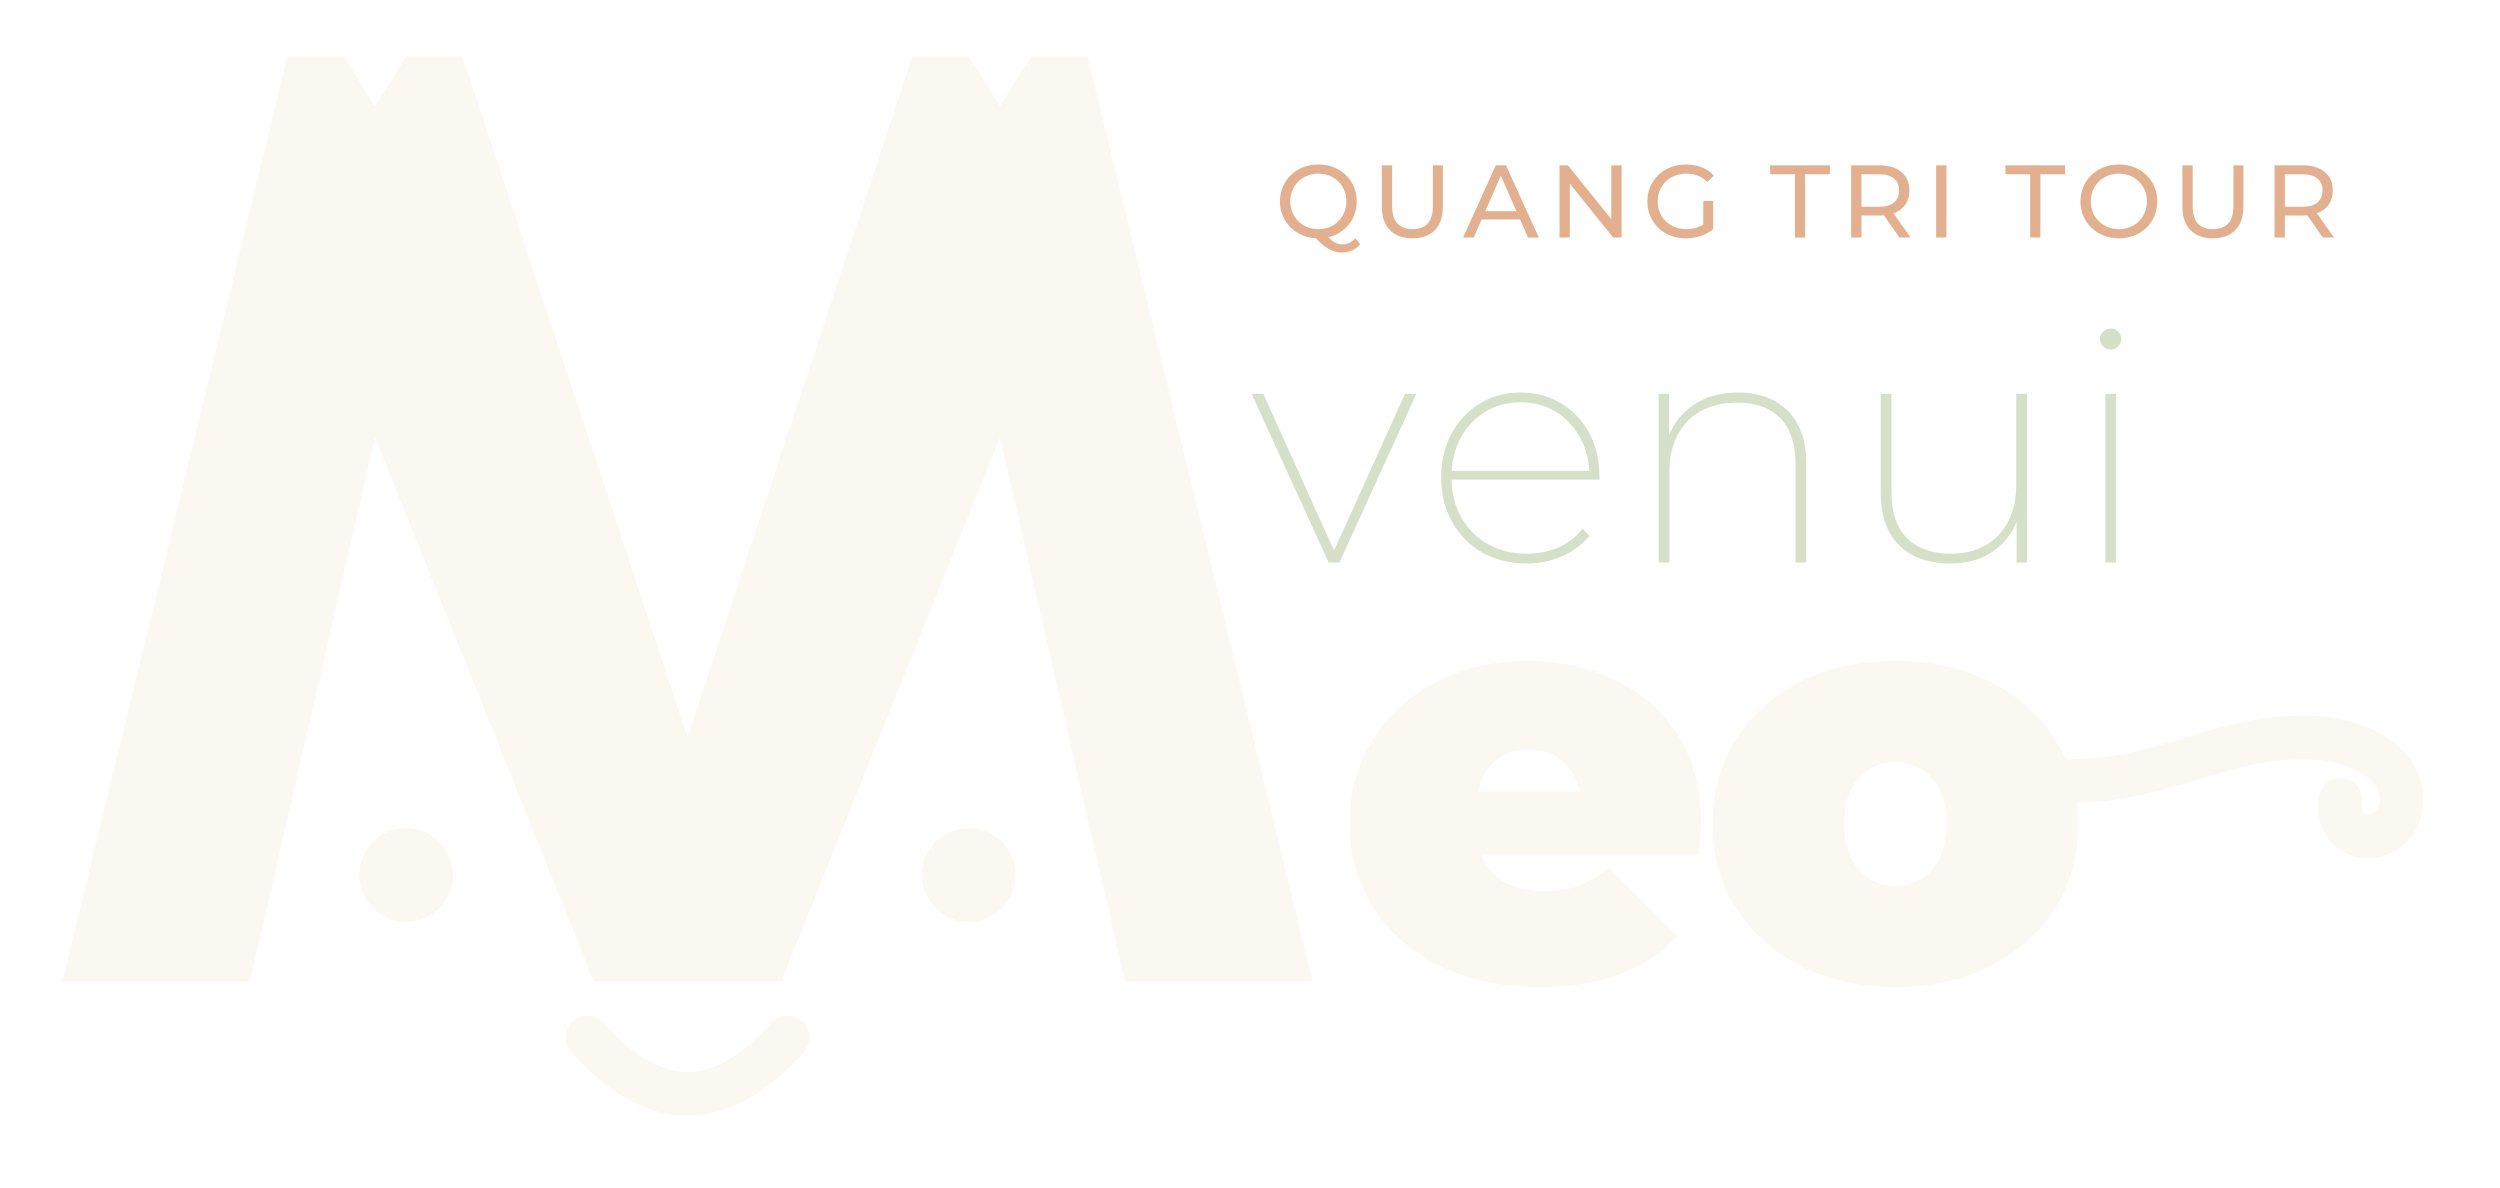
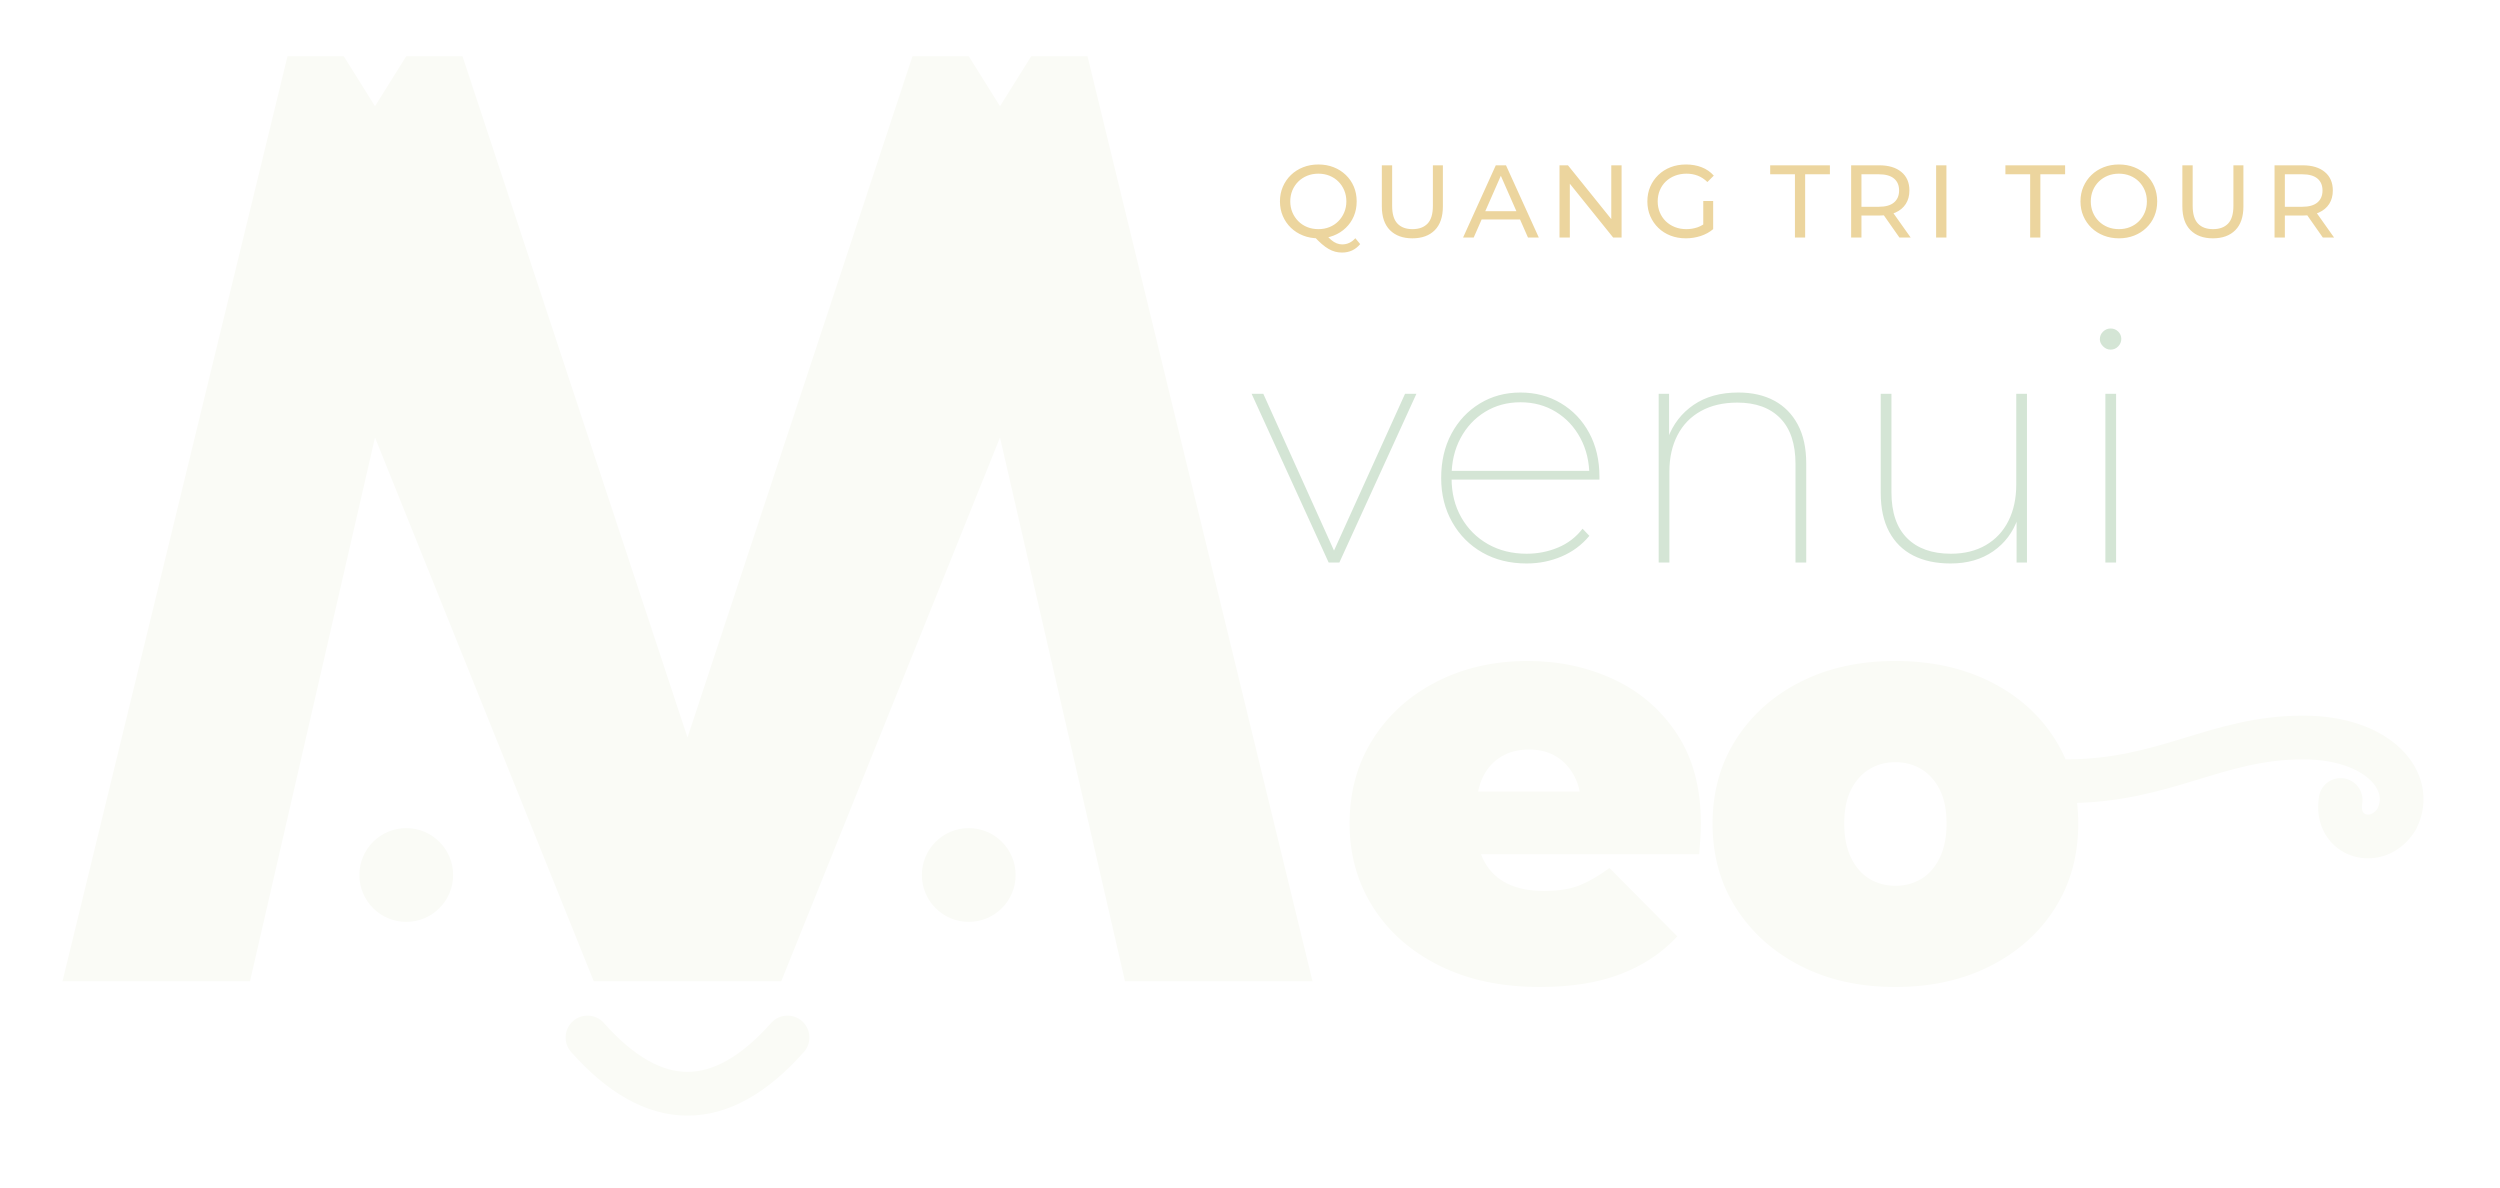
<svg xmlns="http://www.w3.org/2000/svg" viewBox="36 6 400 190" role="img" aria-label="Mèo về núi - Quang Tri Tour">
-   <g fill="#fbf8f1" stroke="#fbf8f1">
+   <g fill="#fafbf6" stroke="#fafbf6">
    <path d="M46 163 L82 15 L91 15 L96 23 L101 15 L110 15 L146 124 L182 15 L191 15 L196 23 L201 15 L210 15 L246 163 L216 163 L196 76 L161 163 L131 163 L96 76 L76 163 Z" stroke="none" />
    <g stroke="none">
      <circle cx="101" cy="146" r="7.5" />
      <circle cx="191" cy="146" r="7.5" />
    </g>
    <path d="M130 172 Q146 190 162 172" fill="none" stroke-width="7" stroke-linecap="round" />
    <path d="M282.384 163.92Q273.184 163.92 266.33 160.516Q259.476 157.112 255.704 151.178Q251.932 145.244 251.932 137.792Q251.932 130.156 255.658 124.268Q259.384 118.38 265.87 115.068Q272.356 111.756 280.452 111.756Q287.904 111.756 294.206 114.7Q300.508 117.644 304.326 123.44Q308.144 129.236 308.144 137.792Q308.144 138.896 308.052 140.23Q307.96 141.564 307.868 142.668H269.136V132.64H296.828L289.008 135.308Q289.008 132.364 287.95 130.294Q286.892 128.224 285.052 127.074Q283.212 125.924 280.636 125.924Q278.06 125.924 276.174 127.074Q274.288 128.224 273.276 130.294Q272.264 132.364 272.264 135.308V138.436Q272.264 141.656 273.552 143.956Q274.84 146.256 277.232 147.406Q279.624 148.556 283.028 148.556Q286.524 148.556 288.778 147.636Q291.032 146.716 293.516 144.876L304.372 155.824Q300.692 159.78 295.31 161.85Q289.928 163.92 282.384 163.92Z M339.264 163.92Q330.708 163.92 324.13 160.562Q317.552 157.204 313.78 151.316Q310.008 145.428 310.008 137.792Q310.008 130.156 313.78 124.268Q317.552 118.38 324.13 115.068Q330.708 111.756 339.264 111.756Q347.82 111.756 354.444 115.068Q361.068 118.38 364.794 124.268Q368.52 130.156 368.52 137.792Q368.52 145.428 364.794 151.316Q361.068 157.204 354.444 160.562Q347.82 163.92 339.264 163.92ZM339.264 147.728Q341.564 147.728 343.404 146.624Q345.244 145.52 346.348 143.266Q347.452 141.012 347.452 137.792Q347.452 134.48 346.348 132.318Q345.244 130.156 343.404 129.052Q341.564 127.948 339.264 127.948Q336.964 127.948 335.124 129.052Q333.284 130.156 332.18 132.318Q331.076 134.48 331.076 137.792Q331.076 141.012 332.18 143.266Q333.284 145.52 335.124 146.624Q336.964 147.728 339.264 147.728Z" stroke="none" />
    <path d="M366.5 131 C382.5 131 390.5 124 404.5 124 C416.5 124 422.5 131 419.5 137 C416.5 142 409.5 140 410.5 134" fill="none" stroke-width="7" stroke-linecap="round" stroke-linejoin="round" />
  </g>
-   <path d="M248.584 96.0 236.26 69.012H238.132L249.832 94.96H249.052L260.804 69.012H262.624L250.3 96.0Z M280.264 96.156Q276.26 96.156 273.192 94.414Q270.124 92.672 268.356 89.552Q266.588 86.432 266.588 82.48Q266.588 78.476 268.226 75.408Q269.864 72.34 272.75 70.572Q275.636 68.804 279.276 68.804Q282.864 68.804 285.75 70.52Q288.636 72.236 290.274 75.278Q291.912 78.32 291.912 82.272Q291.912 82.376 291.912 82.506Q291.912 82.636 291.912 82.74H267.732V81.336H290.976L290.3 82.168Q290.3 78.788 288.87 76.11Q287.44 73.432 284.944 71.898Q282.448 70.364 279.276 70.364Q276.104 70.364 273.608 71.898Q271.112 73.432 269.682 76.11Q268.252 78.788 268.252 82.22V82.532Q268.252 86.068 269.812 88.798Q271.372 91.528 274.076 93.062Q276.78 94.596 280.264 94.596Q282.916 94.596 285.282 93.608Q287.648 92.62 289.208 90.592L290.3 91.736Q288.48 93.92 285.854 95.038Q283.228 96.156 280.264 96.156Z M301.388 96.0V69.012H303.052V76.604L302.844 76.136Q304.092 72.756 306.978 70.78Q309.864 68.804 314.128 68.804Q317.456 68.804 319.874 70.104Q322.292 71.404 323.644 73.926Q324.996 76.448 324.996 80.14V96.0H323.28V80.244Q323.28 75.408 320.836 72.912Q318.392 70.416 313.972 70.416Q310.592 70.416 308.148 71.768Q305.704 73.12 304.404 75.616Q303.104 78.112 303.104 81.44V96.0Z M348.096 96.156Q344.612 96.156 342.116 94.882Q339.62 93.608 338.268 91.086Q336.916 88.564 336.916 84.872V69.012H338.632V84.768Q338.632 89.604 341.128 92.1Q343.624 94.596 348.148 94.596Q351.372 94.596 353.738 93.218Q356.104 91.84 357.352 89.344Q358.6 86.848 358.6 83.572V69.012H360.316V96.0H358.652V88.46L358.86 88.928Q357.716 92.256 354.908 94.206Q352.1 96.156 348.096 96.156Z M372.86 96.0V69.012H374.576V96.0ZM373.692 61.94Q373.016 61.94 372.496 61.42Q371.976 60.9 371.976 60.276Q371.976 59.548 372.496 59.054Q373.016 58.56 373.692 58.56Q374.42 58.56 374.914 59.054Q375.408 59.548 375.408 60.224Q375.408 60.9 374.914 61.42Q374.42 61.94 373.692 61.94Z" fill="#d6dfc8" />
-   <path d="M246.947 44.132Q245.626 44.132 244.496 43.686Q243.366 43.241 242.541 42.441Q241.716 41.641 241.254 40.568Q240.792 39.495 240.792 38.225Q240.792 36.954 241.254 35.882Q241.716 34.809 242.541 34.009Q243.366 33.209 244.488 32.764Q245.61 32.318 246.947 32.318Q248.267 32.318 249.38 32.755Q250.494 33.192 251.327 33.993Q252.161 34.793 252.614 35.865Q253.068 36.938 253.068 38.225Q253.068 39.512 252.614 40.584Q252.161 41.657 251.327 42.457Q250.494 43.258 249.38 43.695Q248.267 44.132 246.947 44.132ZM250.725 46.409Q250.148 46.409 249.62 46.269Q249.091 46.129 248.564 45.823Q248.036 45.518 247.475 45.031Q246.913 44.544 246.254 43.835L248.019 43.373Q248.514 43.983 248.968 44.371Q249.422 44.759 249.867 44.932Q250.312 45.105 250.742 45.105Q251.979 45.105 252.853 44.115L253.629 45.056Q252.507 46.409 250.725 46.409ZM246.947 42.663Q247.904 42.663 248.72 42.334Q249.537 42.004 250.139 41.393Q250.742 40.782 251.08 39.974Q251.418 39.166 251.418 38.225Q251.418 37.268 251.08 36.459Q250.742 35.651 250.139 35.049Q249.537 34.447 248.72 34.117Q247.904 33.787 246.947 33.787Q245.973 33.787 245.156 34.117Q244.339 34.447 243.729 35.049Q243.119 35.651 242.78 36.459Q242.442 37.268 242.442 38.225Q242.442 39.166 242.78 39.974Q243.119 40.782 243.729 41.393Q244.339 42.004 245.156 42.334Q245.973 42.663 246.947 42.663Z M261.978 44.132Q259.701 44.132 258.397 42.828Q257.094 41.525 257.094 39.017V32.45H258.743V38.951Q258.743 40.882 259.593 41.773Q260.443 42.663 261.994 42.663Q263.562 42.663 264.411 41.773Q265.261 40.882 265.261 38.951V32.45H266.862V39.017Q266.862 41.525 265.566 42.828Q264.271 44.132 261.978 44.132Z M270.095 44.0 275.326 32.45H276.959L282.206 44.0H280.474L275.804 33.374H276.464L271.795 44.0ZM272.323 41.112 272.768 39.792H279.269L279.748 41.112Z M285.522 44.0V32.45H286.875L294.515 41.938H293.805V32.45H295.455V44.0H294.102L286.463 34.513H287.172V44.0Z M305.734 44.132Q304.398 44.132 303.276 43.695Q302.154 43.258 301.329 42.457Q300.504 41.657 300.042 40.584Q299.579 39.512 299.579 38.225Q299.579 36.938 300.042 35.865Q300.504 34.793 301.337 33.993Q302.17 33.192 303.292 32.755Q304.414 32.318 305.767 32.318Q307.137 32.318 308.275 32.764Q309.413 33.209 310.206 34.1L309.183 35.123Q308.473 34.43 307.64 34.108Q306.807 33.787 305.833 33.787Q304.843 33.787 303.993 34.117Q303.144 34.447 302.525 35.041Q301.906 35.635 301.568 36.451Q301.23 37.268 301.23 38.225Q301.23 39.166 301.568 39.982Q301.906 40.799 302.525 41.401Q303.144 42.004 303.985 42.334Q304.827 42.663 305.817 42.663Q306.74 42.663 307.59 42.375Q308.44 42.086 309.166 41.41L310.107 42.663Q309.249 43.389 308.102 43.761Q306.955 44.132 305.734 44.132ZM310.107 42.663 308.523 42.449V38.159H310.107Z  M323.19 44.0V33.886H319.23V32.45H328.784V33.886H324.824V44.0Z M332.182 44.0V32.45H336.687Q338.931 32.45 340.218 33.514Q341.505 34.578 341.505 36.476Q341.505 37.73 340.927 38.629Q340.35 39.529 339.277 40.007Q338.205 40.486 336.687 40.486H333.09L333.832 39.727V44.0ZM339.904 44.0 336.967 39.809H338.733L341.703 44.0ZM333.832 39.892 333.09 39.083H336.637Q338.221 39.083 339.038 38.398Q339.855 37.713 339.855 36.476Q339.855 35.239 339.038 34.562Q338.221 33.886 336.637 33.886H333.09L333.832 33.06Z M345.778 44.0V32.45H347.428V44.0Z  M360.825 44.0V33.886H356.865V32.45H366.418V33.886H362.458V44.0Z M375.031 44.132Q373.711 44.132 372.58 43.686Q371.45 43.241 370.625 42.441Q369.8 41.641 369.338 40.568Q368.876 39.495 368.876 38.225Q368.876 36.954 369.338 35.882Q369.8 34.809 370.625 34.009Q371.45 33.209 372.572 32.764Q373.694 32.318 375.031 32.318Q376.351 32.318 377.464 32.755Q378.578 33.192 379.411 33.993Q380.245 34.793 380.698 35.865Q381.152 36.938 381.152 38.225Q381.152 39.512 380.698 40.584Q380.245 41.657 379.411 42.457Q378.578 43.258 377.464 43.695Q376.351 44.132 375.031 44.132ZM375.031 42.663Q375.988 42.663 376.804 42.334Q377.621 42.004 378.223 41.401Q378.826 40.799 379.164 39.99Q379.502 39.182 379.502 38.225Q379.502 37.268 379.164 36.459Q378.826 35.651 378.223 35.049Q377.621 34.447 376.804 34.117Q375.988 33.787 375.031 33.787Q374.057 33.787 373.24 34.117Q372.424 34.447 371.813 35.049Q371.203 35.651 370.864 36.459Q370.526 37.268 370.526 38.225Q370.526 39.182 370.864 39.99Q371.203 40.799 371.813 41.401Q372.424 42.004 373.24 42.334Q374.057 42.663 375.031 42.663Z M390.062 44.132Q387.785 44.132 386.481 42.828Q385.178 41.525 385.178 39.017V32.45H386.828V38.951Q386.828 40.882 387.677 41.773Q388.527 42.663 390.078 42.663Q391.646 42.663 392.495 41.773Q393.345 40.882 393.345 38.951V32.45H394.946V39.017Q394.946 41.525 393.65 42.828Q392.355 44.132 390.062 44.132Z M399.928 44.0V32.45H404.433Q406.677 32.45 407.964 33.514Q409.251 34.578 409.251 36.476Q409.251 37.73 408.673 38.629Q408.096 39.529 407.023 40.007Q405.951 40.486 404.433 40.486H400.836L401.578 39.727V44.0ZM407.65 44.0 404.713 39.809H406.479L409.449 44.0ZM401.578 39.892 400.836 39.083H404.383Q405.967 39.083 406.784 38.398Q407.601 37.713 407.601 36.476Q407.601 35.239 406.784 34.562Q405.967 33.886 404.383 33.886H400.836L401.578 33.06Z" fill="#e3b08f" />
+   <path d="M248.584 96.0 236.26 69.012H238.132L249.832 94.96H249.052L260.804 69.012H262.624L250.3 96.0Z M280.264 96.156Q276.26 96.156 273.192 94.414Q270.124 92.672 268.356 89.552Q266.588 86.432 266.588 82.48Q266.588 78.476 268.226 75.408Q269.864 72.34 272.75 70.572Q275.636 68.804 279.276 68.804Q282.864 68.804 285.75 70.52Q288.636 72.236 290.274 75.278Q291.912 78.32 291.912 82.272Q291.912 82.376 291.912 82.506Q291.912 82.636 291.912 82.74H267.732V81.336H290.976L290.3 82.168Q290.3 78.788 288.87 76.11Q287.44 73.432 284.944 71.898Q282.448 70.364 279.276 70.364Q276.104 70.364 273.608 71.898Q271.112 73.432 269.682 76.11Q268.252 78.788 268.252 82.22V82.532Q268.252 86.068 269.812 88.798Q271.372 91.528 274.076 93.062Q276.78 94.596 280.264 94.596Q282.916 94.596 285.282 93.608Q287.648 92.62 289.208 90.592L290.3 91.736Q288.48 93.92 285.854 95.038Q283.228 96.156 280.264 96.156Z M301.388 96.0V69.012H303.052V76.604L302.844 76.136Q304.092 72.756 306.978 70.78Q309.864 68.804 314.128 68.804Q317.456 68.804 319.874 70.104Q322.292 71.404 323.644 73.926Q324.996 76.448 324.996 80.14V96.0H323.28V80.244Q323.28 75.408 320.836 72.912Q318.392 70.416 313.972 70.416Q310.592 70.416 308.148 71.768Q305.704 73.12 304.404 75.616Q303.104 78.112 303.104 81.44V96.0Z M348.096 96.156Q344.612 96.156 342.116 94.882Q339.62 93.608 338.268 91.086Q336.916 88.564 336.916 84.872V69.012H338.632V84.768Q338.632 89.604 341.128 92.1Q343.624 94.596 348.148 94.596Q351.372 94.596 353.738 93.218Q356.104 91.84 357.352 89.344Q358.6 86.848 358.6 83.572V69.012H360.316V96.0H358.652V88.46L358.86 88.928Q357.716 92.256 354.908 94.206Q352.1 96.156 348.096 96.156Z M372.86 96.0V69.012H374.576V96.0ZM373.692 61.94Q373.016 61.94 372.496 61.42Q371.976 60.9 371.976 60.276Q371.976 59.548 372.496 59.054Q373.016 58.56 373.692 58.56Q374.42 58.56 374.914 59.054Q375.408 59.548 375.408 60.224Q375.408 60.9 374.914 61.42Q374.42 61.94 373.692 61.94Z" fill="#d4e5d5" />
+   <path d="M246.947 44.132Q245.626 44.132 244.496 43.686Q243.366 43.241 242.541 42.441Q241.716 41.641 241.254 40.568Q240.792 39.495 240.792 38.225Q240.792 36.954 241.254 35.882Q241.716 34.809 242.541 34.009Q243.366 33.209 244.488 32.764Q245.61 32.318 246.947 32.318Q248.267 32.318 249.38 32.755Q250.494 33.192 251.327 33.993Q252.161 34.793 252.614 35.865Q253.068 36.938 253.068 38.225Q253.068 39.512 252.614 40.584Q252.161 41.657 251.327 42.457Q250.494 43.258 249.38 43.695Q248.267 44.132 246.947 44.132ZM250.725 46.409Q250.148 46.409 249.62 46.269Q249.091 46.129 248.564 45.823Q248.036 45.518 247.475 45.031Q246.913 44.544 246.254 43.835L248.019 43.373Q248.514 43.983 248.968 44.371Q249.422 44.759 249.867 44.932Q250.312 45.105 250.742 45.105Q251.979 45.105 252.853 44.115L253.629 45.056Q252.507 46.409 250.725 46.409ZM246.947 42.663Q247.904 42.663 248.72 42.334Q249.537 42.004 250.139 41.393Q250.742 40.782 251.08 39.974Q251.418 39.166 251.418 38.225Q251.418 37.268 251.08 36.459Q250.742 35.651 250.139 35.049Q249.537 34.447 248.72 34.117Q247.904 33.787 246.947 33.787Q245.973 33.787 245.156 34.117Q244.339 34.447 243.729 35.049Q243.119 35.651 242.78 36.459Q242.442 37.268 242.442 38.225Q242.442 39.166 242.78 39.974Q243.119 40.782 243.729 41.393Q244.339 42.004 245.156 42.334Q245.973 42.663 246.947 42.663Z M261.978 44.132Q259.701 44.132 258.397 42.828Q257.094 41.525 257.094 39.017V32.45H258.743V38.951Q258.743 40.882 259.593 41.773Q260.443 42.663 261.994 42.663Q263.562 42.663 264.411 41.773Q265.261 40.882 265.261 38.951V32.45H266.862V39.017Q266.862 41.525 265.566 42.828Q264.271 44.132 261.978 44.132Z M270.095 44.0 275.326 32.45H276.959L282.206 44.0H280.474L275.804 33.374H276.464L271.795 44.0ZM272.323 41.112 272.768 39.792H279.269L279.748 41.112Z M285.522 44.0V32.45H286.875L294.515 41.938H293.805V32.45H295.455V44.0H294.102L286.463 34.513H287.172V44.0Z M305.734 44.132Q304.398 44.132 303.276 43.695Q302.154 43.258 301.329 42.457Q300.504 41.657 300.042 40.584Q299.579 39.512 299.579 38.225Q299.579 36.938 300.042 35.865Q300.504 34.793 301.337 33.993Q302.17 33.192 303.292 32.755Q304.414 32.318 305.767 32.318Q307.137 32.318 308.275 32.764Q309.413 33.209 310.206 34.1L309.183 35.123Q308.473 34.43 307.64 34.108Q306.807 33.787 305.833 33.787Q304.843 33.787 303.993 34.117Q303.144 34.447 302.525 35.041Q301.906 35.635 301.568 36.451Q301.23 37.268 301.23 38.225Q301.23 39.166 301.568 39.982Q301.906 40.799 302.525 41.401Q303.144 42.004 303.985 42.334Q304.827 42.663 305.817 42.663Q306.74 42.663 307.59 42.375Q308.44 42.086 309.166 41.41L310.107 42.663Q309.249 43.389 308.102 43.761Q306.955 44.132 305.734 44.132ZM310.107 42.663 308.523 42.449V38.159H310.107Z  M323.19 44.0V33.886H319.23V32.45H328.784V33.886H324.824V44.0Z M332.182 44.0V32.45H336.687Q338.931 32.45 340.218 33.514Q341.505 34.578 341.505 36.476Q341.505 37.73 340.927 38.629Q340.35 39.529 339.277 40.007Q338.205 40.486 336.687 40.486H333.09L333.832 39.727V44.0ZM339.904 44.0 336.967 39.809H338.733L341.703 44.0ZM333.832 39.892 333.09 39.083H336.637Q338.221 39.083 339.038 38.398Q339.855 37.713 339.855 36.476Q339.855 35.239 339.038 34.562Q338.221 33.886 336.637 33.886H333.09L333.832 33.06Z M345.778 44.0V32.45H347.428V44.0Z  M360.825 44.0V33.886H356.865V32.45H366.418V33.886H362.458V44.0Z M375.031 44.132Q373.711 44.132 372.58 43.686Q371.45 43.241 370.625 42.441Q369.8 41.641 369.338 40.568Q368.876 39.495 368.876 38.225Q368.876 36.954 369.338 35.882Q369.8 34.809 370.625 34.009Q371.45 33.209 372.572 32.764Q373.694 32.318 375.031 32.318Q376.351 32.318 377.464 32.755Q378.578 33.192 379.411 33.993Q380.245 34.793 380.698 35.865Q381.152 36.938 381.152 38.225Q381.152 39.512 380.698 40.584Q380.245 41.657 379.411 42.457Q378.578 43.258 377.464 43.695Q376.351 44.132 375.031 44.132ZM375.031 42.663Q375.988 42.663 376.804 42.334Q377.621 42.004 378.223 41.401Q378.826 40.799 379.164 39.99Q379.502 39.182 379.502 38.225Q379.502 37.268 379.164 36.459Q378.826 35.651 378.223 35.049Q377.621 34.447 376.804 34.117Q375.988 33.787 375.031 33.787Q374.057 33.787 373.24 34.117Q372.424 34.447 371.813 35.049Q371.203 35.651 370.864 36.459Q370.526 37.268 370.526 38.225Q370.526 39.182 370.864 39.99Q371.203 40.799 371.813 41.401Q372.424 42.004 373.24 42.334Q374.057 42.663 375.031 42.663Z M390.062 44.132Q387.785 44.132 386.481 42.828Q385.178 41.525 385.178 39.017V32.45H386.828V38.951Q386.828 40.882 387.677 41.773Q388.527 42.663 390.078 42.663Q391.646 42.663 392.495 41.773Q393.345 40.882 393.345 38.951V32.45H394.946V39.017Q394.946 41.525 393.65 42.828Q392.355 44.132 390.062 44.132Z M399.928 44.0V32.45H404.433Q406.677 32.45 407.964 33.514Q409.251 34.578 409.251 36.476Q409.251 37.73 408.673 38.629Q408.096 39.529 407.023 40.007Q405.951 40.486 404.433 40.486H400.836L401.578 39.727V44.0ZM407.65 44.0 404.713 39.809H406.479L409.449 44.0ZM401.578 39.892 400.836 39.083H404.383Q405.967 39.083 406.784 38.398Q407.601 37.713 407.601 36.476Q407.601 35.239 406.784 34.562Q405.967 33.886 404.383 33.886H400.836L401.578 33.06Z" fill="#ecd59e" />
</svg>
